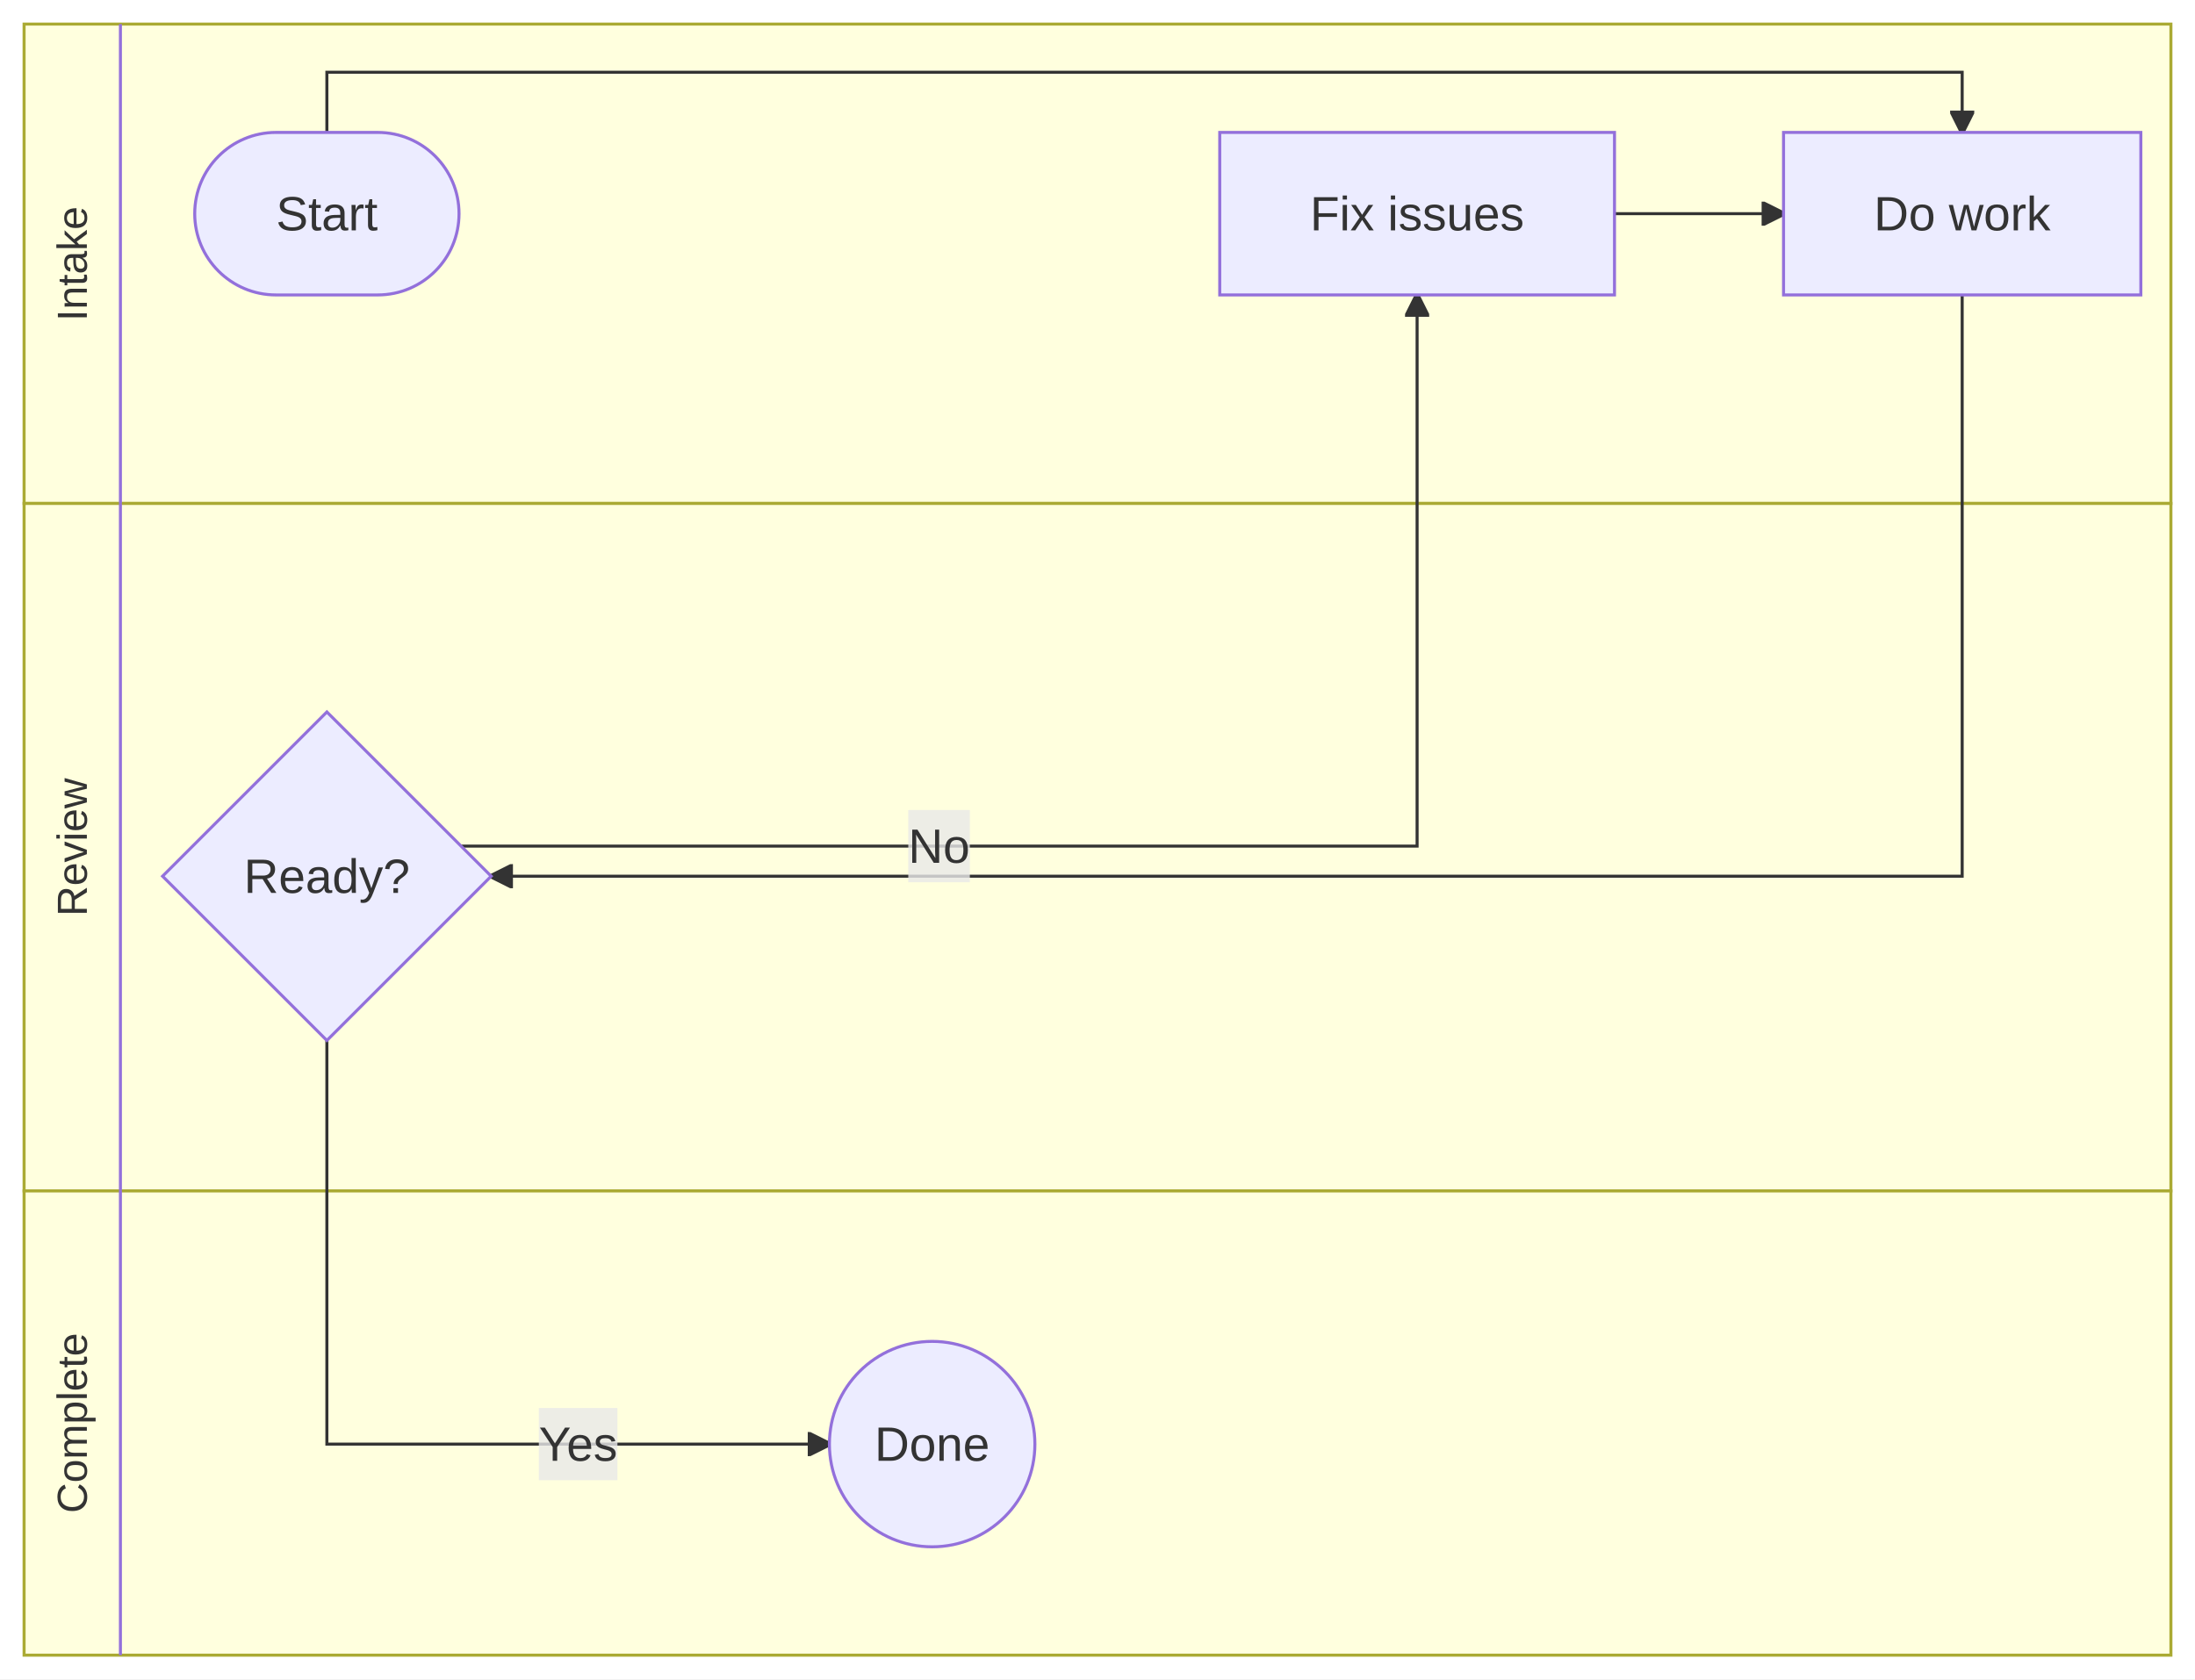
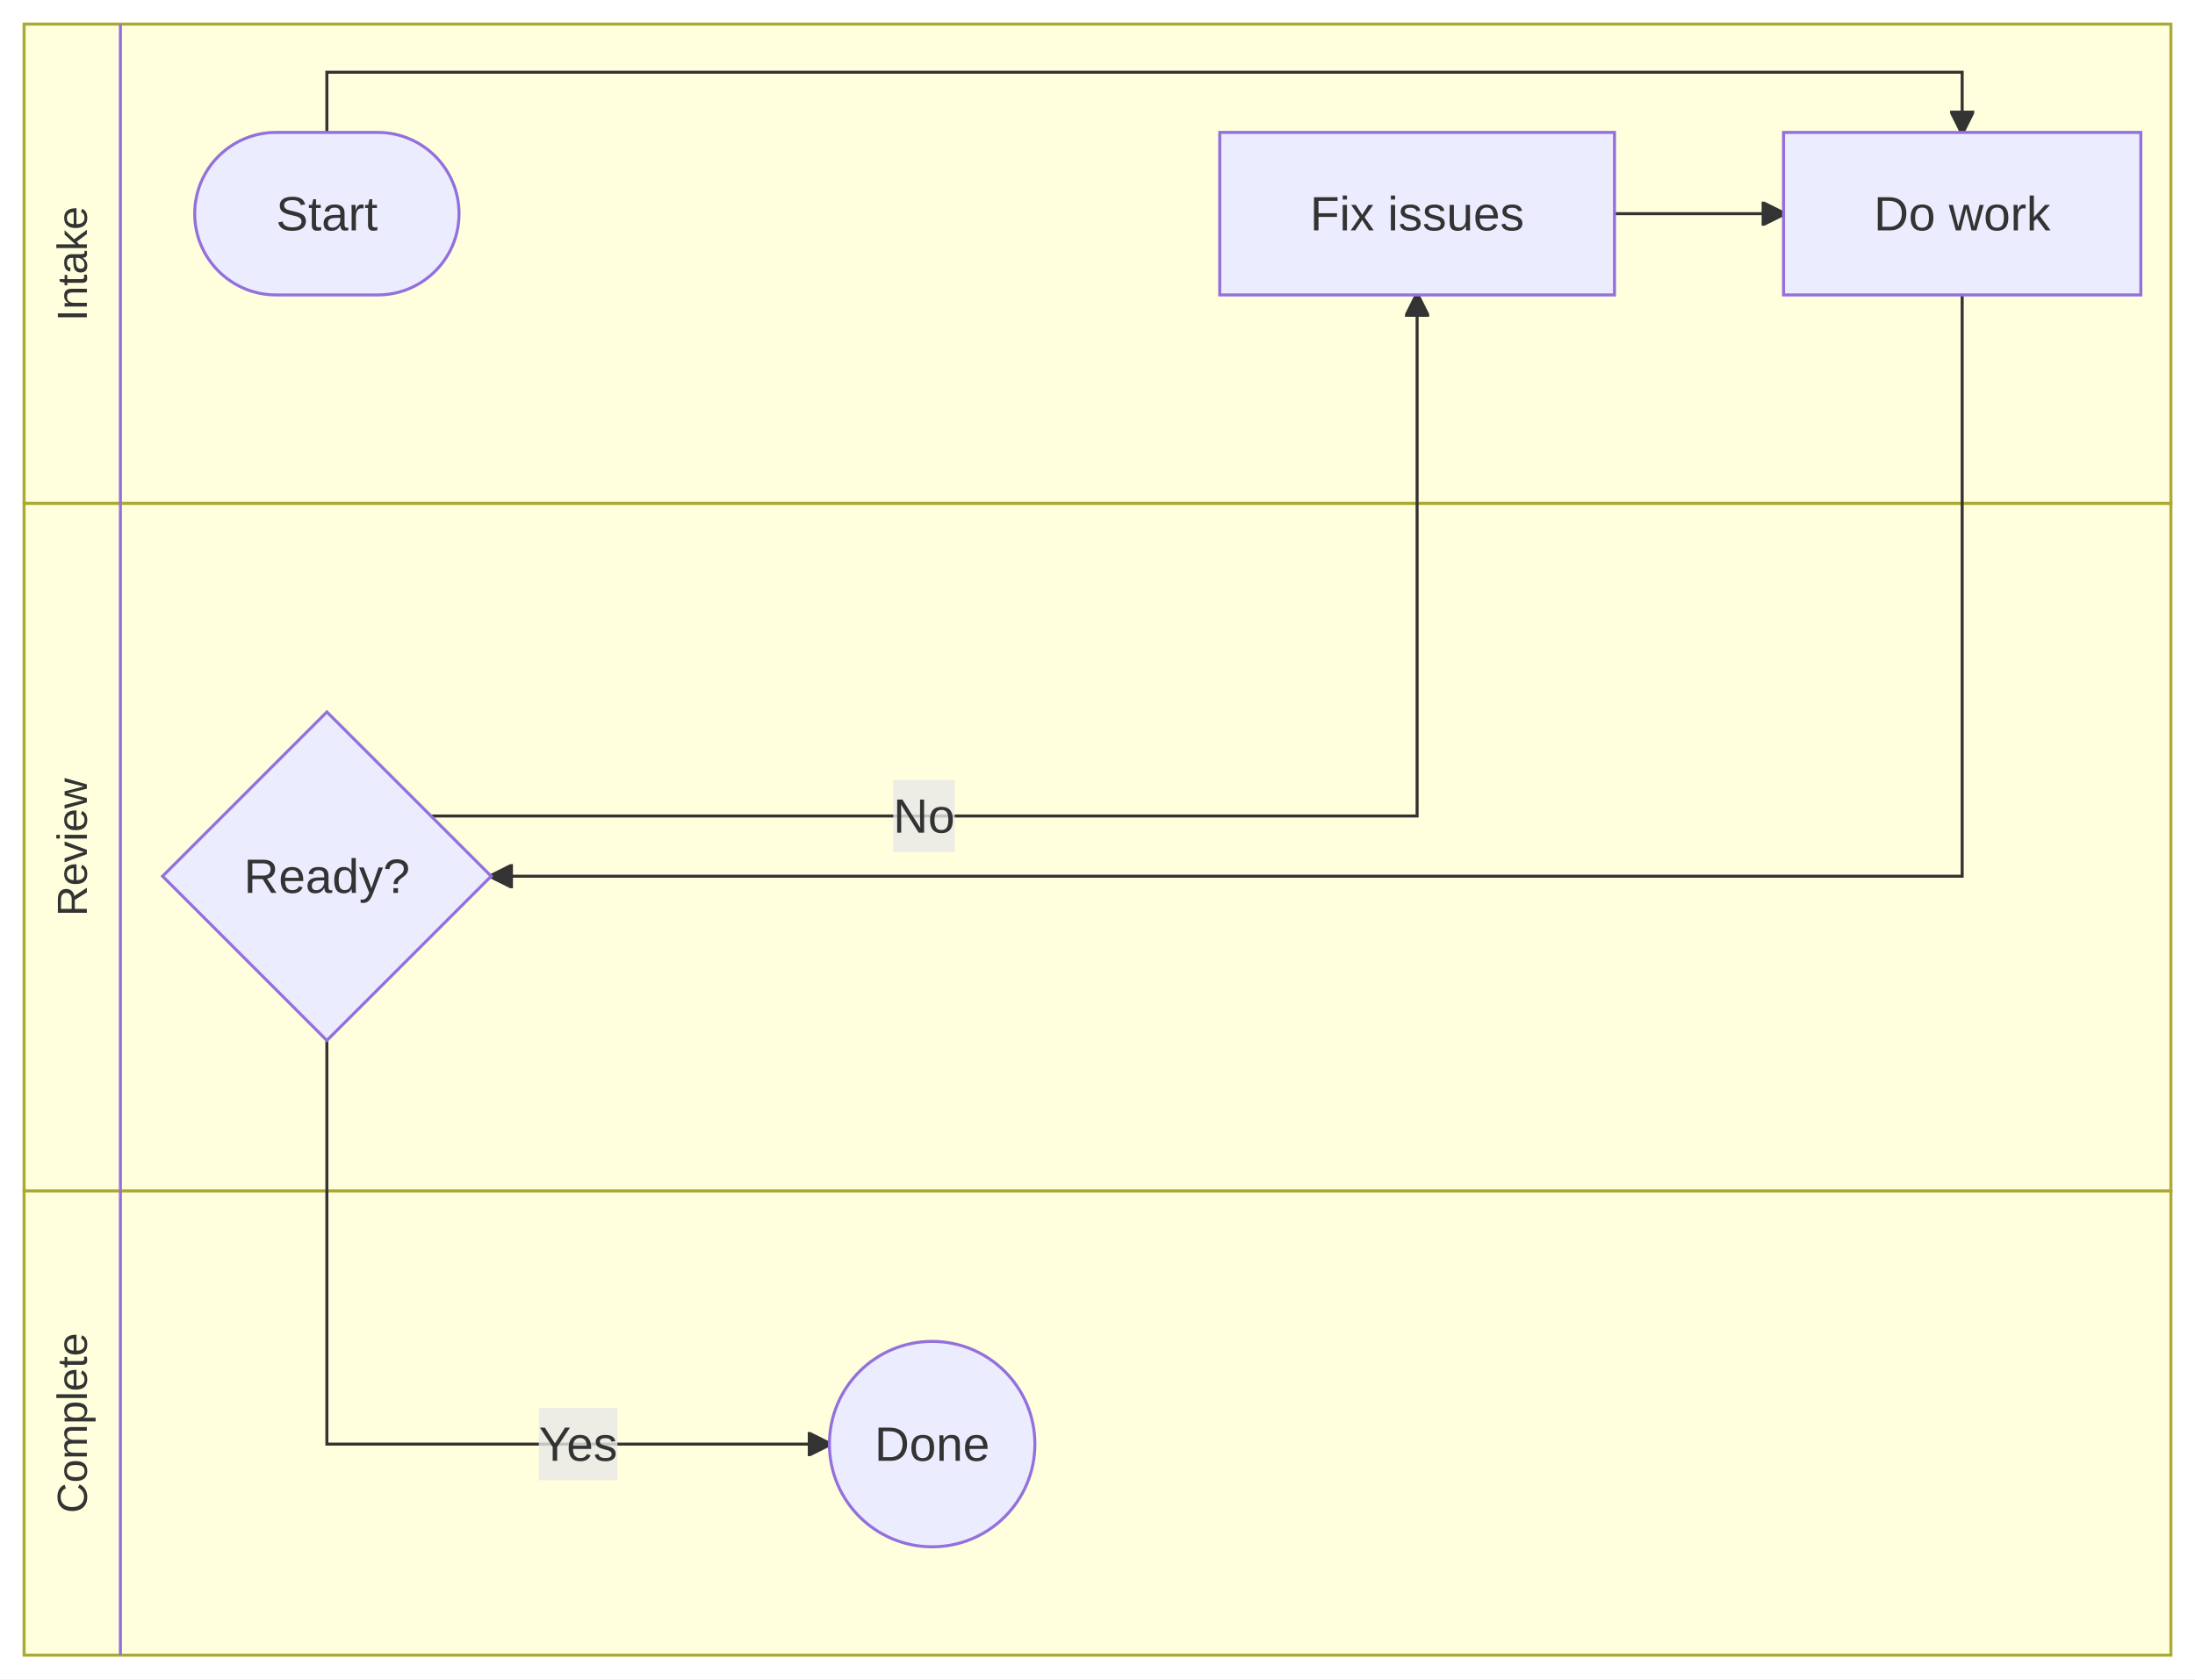
<svg xmlns="http://www.w3.org/2000/svg" id="mermaid" class="flowchart" width="729.13" height="557.97" viewBox="-8 -8 729.13 557.97" role="graphics-document document" aria-roledescription="flowchart-v2">
  <style>#mermaid{font-family:"trebuchet ms",verdana,arial,sans-serif;font-size:16px;fill:#333;}#mermaid .node rect,#mermaid .node circle,#mermaid .node ellipse,#mermaid .node polygon,#mermaid .node path{fill:#ECECFF;stroke:#9370DB;stroke-width:1px;}#mermaid .flowchart-link{stroke:#333333;fill:none;stroke-width:1px;}#mermaid .thick{stroke-width:3.5px;}#mermaid .dotted{stroke-dasharray:3;}#mermaid .edgeLabel rect{fill:rgba(232,232,232,0.8);stroke:none;}#mermaid .cluster rect{fill:#ffffde;stroke:#aaaa33;stroke-width:1px;}#mermaid .marker{fill:#333333;stroke:#333333;}#mermaid text{fill:#333;text-anchor:middle;dominant-baseline:central;}#mermaid .title{font-size:18px;}</style>
  <defs>
    <marker id="mm-arrow-end" class="marker" viewBox="0 0 10 10" refX="9" refY="5" markerUnits="userSpaceOnUse" markerWidth="8" markerHeight="8" orient="auto">
      <path d="M 0 0 L 10 5 L 0 10 z" class="marker" />
    </marker>
    <marker id="mm-arrow-start" class="marker" viewBox="0 0 10 10" refX="1" refY="5" markerUnits="userSpaceOnUse" markerWidth="8" markerHeight="8" orient="auto">
      <path d="M 10 0 L 0 5 L 10 10 z" class="marker" />
    </marker>
    <marker id="mm-circle-end" class="marker" viewBox="0 0 10 10" refX="9" refY="5" markerUnits="userSpaceOnUse" markerWidth="10" markerHeight="10" orient="auto">
      <circle cx="5" cy="5" r="4" class="marker" />
    </marker>
    <marker id="mm-circle-start" class="marker" viewBox="0 0 10 10" refX="1" refY="5" markerUnits="userSpaceOnUse" markerWidth="10" markerHeight="10" orient="auto">
      <circle cx="5" cy="5" r="4" class="marker" />
    </marker>
    <marker id="mm-cross-end" class="marker" viewBox="0 0 11 11" refX="10" refY="5.5" markerUnits="userSpaceOnUse" markerWidth="11" markerHeight="11" orient="auto">
      <path d="M 1 1 L 10 10 M 10 1 L 1 10" class="marker" style="stroke-width:2px" />
    </marker>
    <marker id="mm-cross-start" class="marker" viewBox="0 0 11 11" refX="1" refY="5.5" markerUnits="userSpaceOnUse" markerWidth="11" markerHeight="11" orient="auto">
      <path d="M 1 1 L 10 10 M 10 1 L 1 10" class="marker" style="stroke-width:2px" />
    </marker>
  </defs>
  <rect x="-8" y="-8" width="729.13" height="557.97" fill="white" />
  <g class="root">
    <g class="clusters">
      <g class="cluster" id="Intake">
        <rect x="0" y="0" width="713.13" height="159.28" />
      </g>
      <g class="cluster" id="Review">
        <rect x="0" y="159.28" width="713.13" height="228.44" />
      </g>
      <g class="cluster" id="Complete">
        <rect x="0" y="387.72" width="713.13" height="154.25" />
      </g>
    </g>
    <g class="edgePaths">
      <path id="L_start_task_0" class="flowchart-link" d="M100.58,36L100.58,16L643.79,16L643.79,36" marker-end="url(#mm-arrow-end)" />
      <path id="L_task_decision_1" class="flowchart-link" d="M643.79,90L643.79,283.14L155.16,283.14" marker-end="url(#mm-arrow-end)" />
      <path id="L_decision_done_2" class="flowchart-link" d="M100.58,337.72L100.58,471.84L267.52,471.84" marker-end="url(#mm-arrow-end)" />
-       <path id="L_decision_fix_3" class="flowchart-link" d="M145.16,273.14L462.73,273.14L462.73,90" marker-end="url(#mm-arrow-end)" />
+       <path id="L_decision_fix_3" class="flowchart-link" d="M135.16,263.14L462.73,263.14L462.73,90" marker-end="url(#mm-arrow-end)" />
      <path id="L_fix_task_4" class="flowchart-link" d="M528.29,63L584.44,63" marker-end="url(#mm-arrow-end)" />
    </g>
    <g class="edgeLabels">
      <g class="edgeLabel">
        <rect class="background" x="170.99" y="459.84" width="26.11" height="24" />
        <text x="184.05" y="471.84">Yes</text>
      </g>
      <g class="edgeLabel">
-         <rect class="background" x="293.71" y="261.14" width="20.45" height="24" />
-         <text x="303.94" y="273.14">No</text>
+         <rect class="background" x="288.71" y="251.14" width="20.45" height="24" />
+         <text x="298.94" y="263.14">No</text>
      </g>
    </g>
    <g class="nodes">
      <g class="node default" id="flowchart-start-0" transform="translate(100.58,63)">
        <rect x="-43.9" y="-27" width="87.8" height="54" rx="27" ry="27" />
        <text class="nodeLabel" x="0" y="0">Start</text>
      </g>
      <g class="node default" id="flowchart-task-1" transform="translate(643.79,63)">
        <rect x="-59.34" y="-27" width="118.69" height="54" />
        <text class="nodeLabel" x="0" y="0">Do work</text>
      </g>
      <g class="node default" id="flowchart-fix-2" transform="translate(462.73,63)">
        <rect x="-65.56" y="-27" width="131.13" height="54" />
        <text class="nodeLabel" x="0" y="0">Fix issues</text>
      </g>
      <g class="node default" id="flowchart-decision-3" transform="translate(100.58,283.14)">
        <polygon points="0,-54.58 54.58,0 0,54.58 -54.58,0" />
        <text class="nodeLabel" x="0" y="0">Ready?</text>
      </g>
      <g class="node default" id="flowchart-done-4" transform="translate(301.64,471.84)">
        <circle r="34.13" />
        <text class="nodeLabel" x="0" y="0">Done</text>
      </g>
    </g>
  </g>
  <text class="swimlane-title" fill="#333" font-size="14" text-anchor="middle" dominant-baseline="central" transform="translate(16,79.64) rotate(-90)">Intake</text>
  <line class="swimlane-sep" stroke="#9370DB" stroke-width="1" x1="32" y1="0" x2="32" y2="159.28" />
  <text class="swimlane-title" fill="#333" font-size="14" text-anchor="middle" dominant-baseline="central" transform="translate(16,273.5) rotate(-90)">Review</text>
  <line class="swimlane-sep" stroke="#9370DB" stroke-width="1" x1="32" y1="159.28" x2="32" y2="387.72" />
  <text class="swimlane-title" fill="#333" font-size="14" text-anchor="middle" dominant-baseline="central" transform="translate(16,464.84) rotate(-90)">Complete</text>
  <line class="swimlane-sep" stroke="#9370DB" stroke-width="1" x1="32" y1="387.72" x2="32" y2="541.97" />
</svg>
